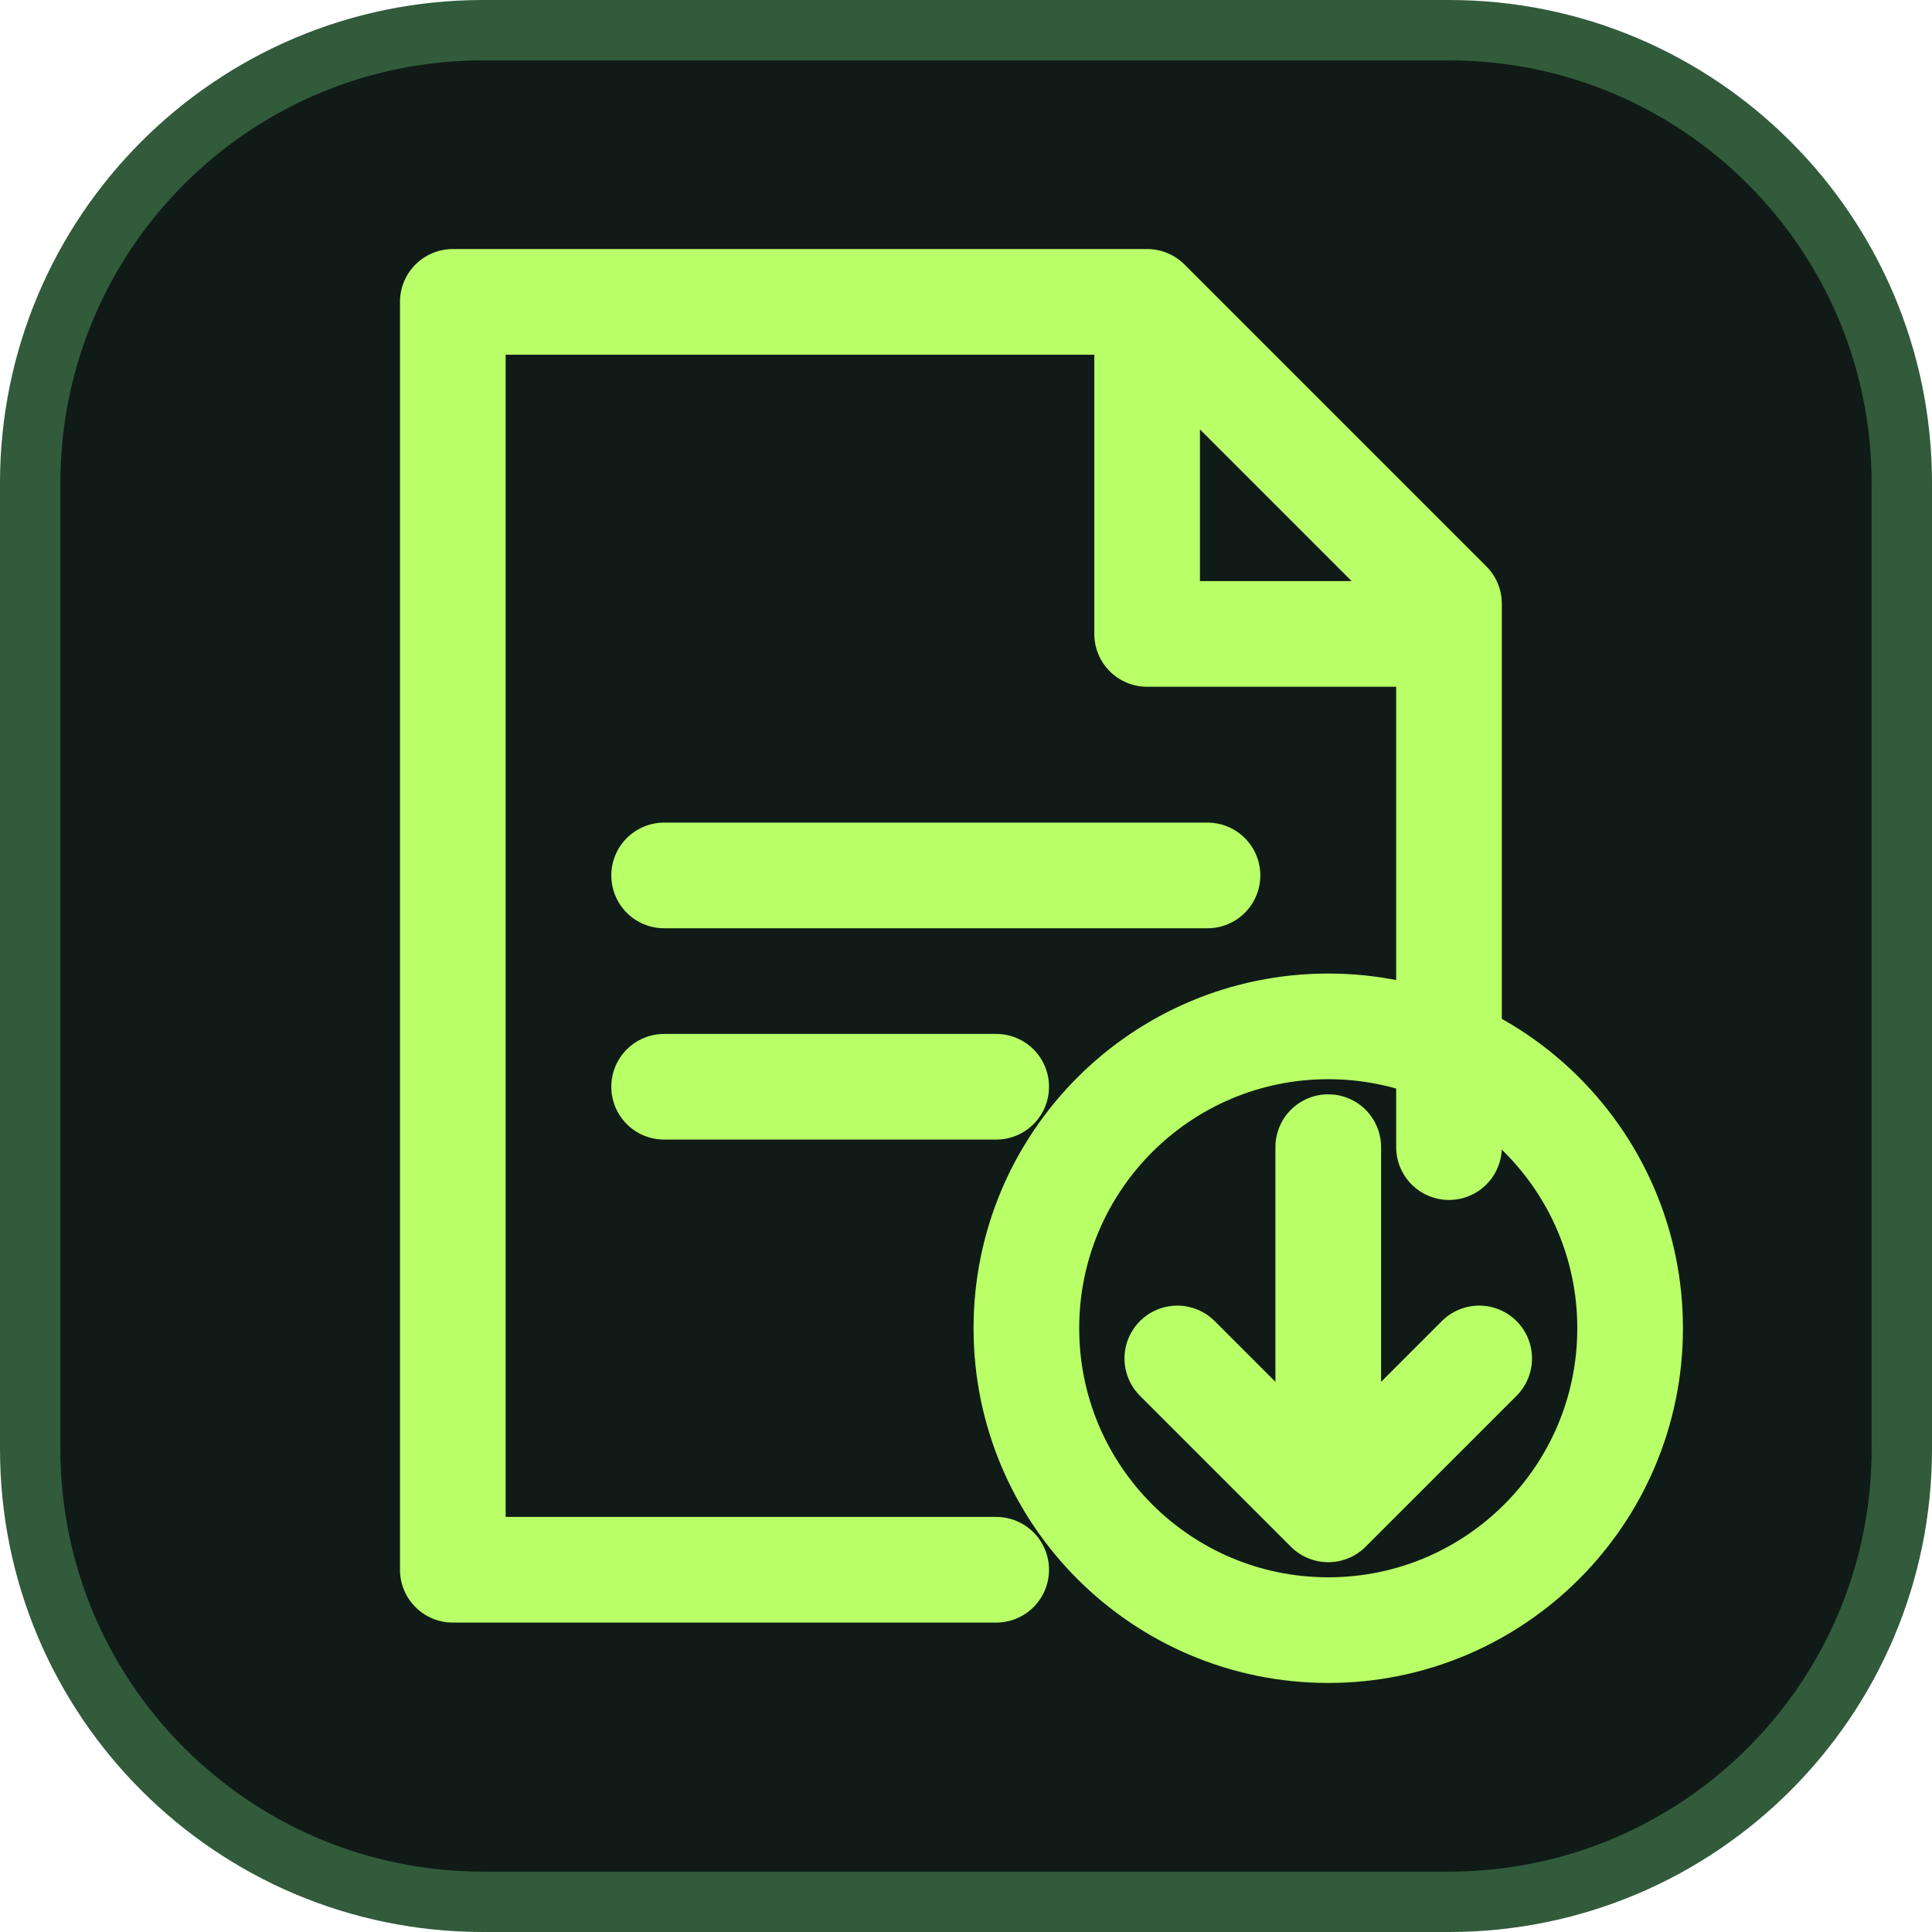
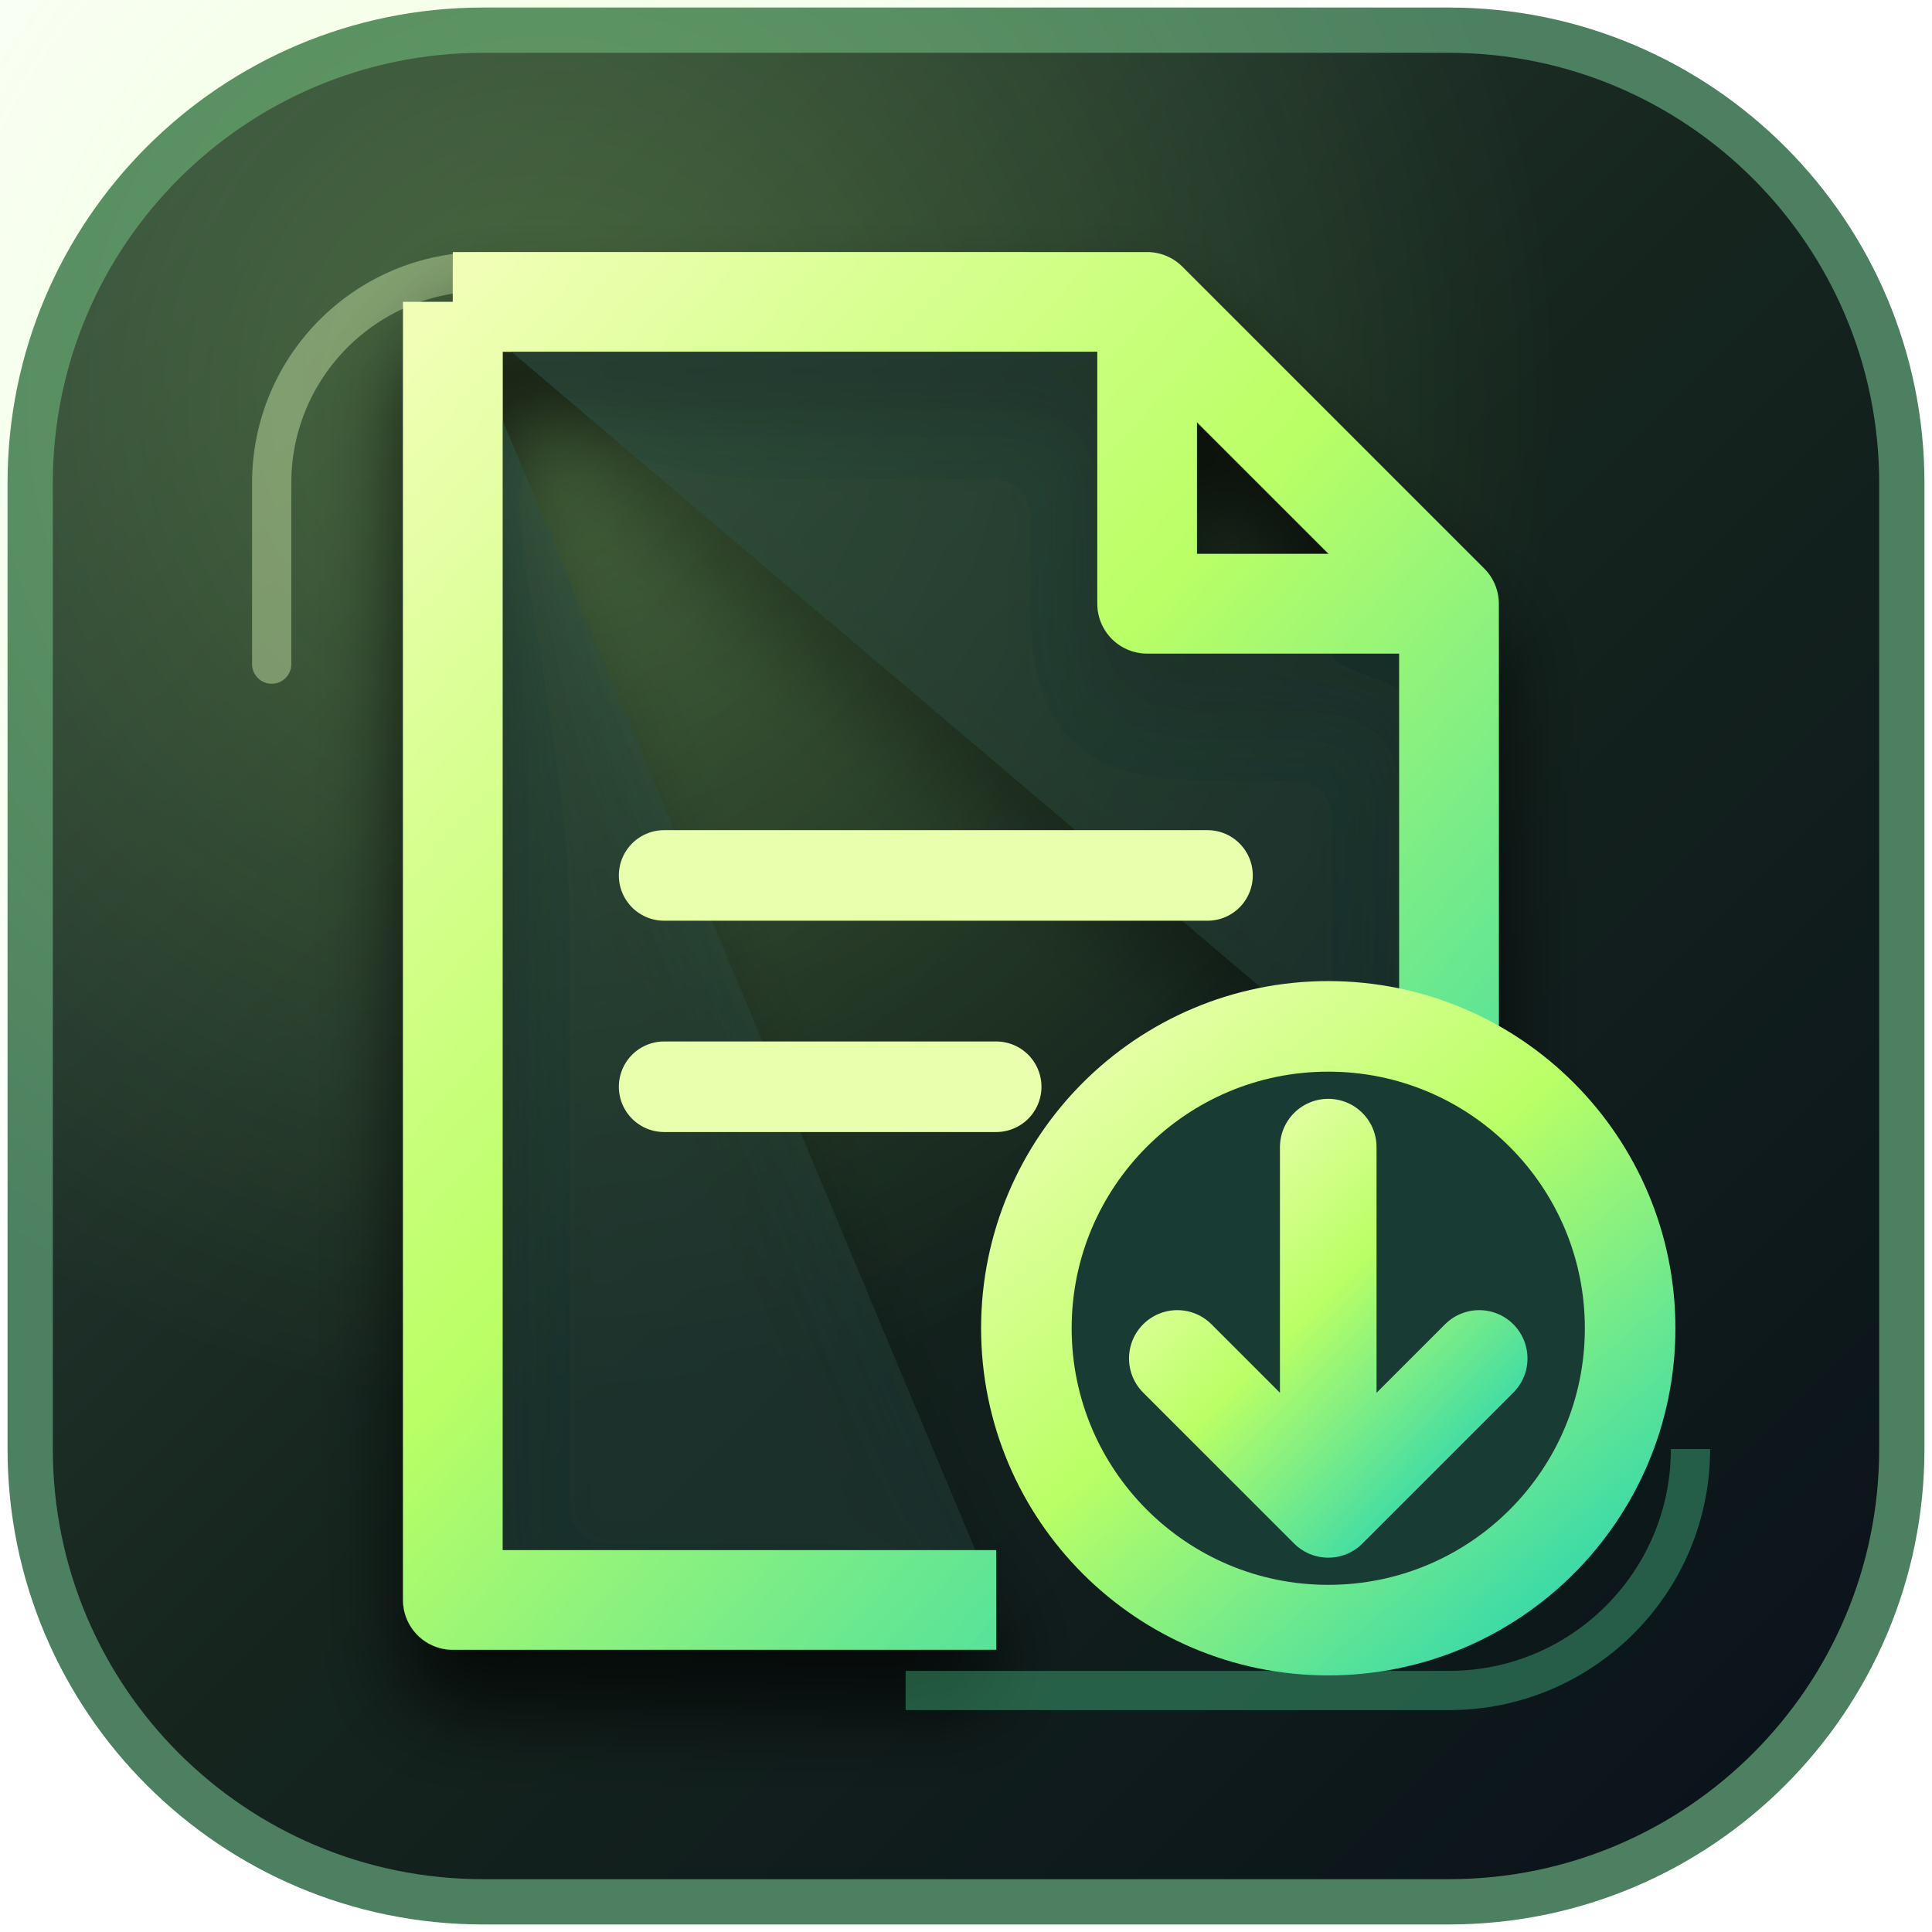
- <svg xmlns="http://www.w3.org/2000/svg" viewBox="0 0 64 64">
-   <rect x="1" y="1" width="62" height="62" rx="15" fill="#101b17" stroke="#315b3b" stroke-width="2" />
-   <g fill="none" stroke="#b8ff68" stroke-width="3.5" stroke-linecap="round" stroke-linejoin="round">
-     <path d="M15 10h23l10 10v18M38 10v11h10M15 10v42h18M22 29h18M22 36h11" />
-     <circle cx="44" cy="44" r="10" />
-     <path d="M44 38v12m-5-5 5 5 5-5" />
-   </g>
+ <svg xmlns="http://www.w3.org/2000/svg" viewBox="0 0 64 64" role="img">
+   <defs>
+     <linearGradient id="bg" x2="1" y2="1">
+       <stop stop-color="#30453e" />
+       <stop offset=".5" stop-color="#15251e" />
+       <stop offset="1" stop-color="#09111a" />
+     </linearGradient>
+     <linearGradient id="lime" x2=".85" y2="1">
+       <stop stop-color="#f0ffb5" />
+       <stop offset=".48" stop-color="#baff65" />
+       <stop offset="1" stop-color="#36d9ab" />
+     </linearGradient>
+     <radialGradient id="glow">
+       <stop stop-color="#b8ff68" stop-opacity=".24" />
+       <stop offset="1" stop-color="#b8ff68" stop-opacity="0" />
+     </radialGradient>
+     <filter id="shadow" x="-30%" y="-30%" width="160%" height="160%">
+       <feDropShadow dx="0" dy="2" stdDeviation="1.4" flood-color="#000" flood-opacity=".75" />
+     </filter>
+   </defs>
+   <rect x="1" y="1" width="62" height="62" rx="15" fill="url(#bg)" stroke="#4c8061" stroke-width="1.5" />
+   <circle cx="18" cy="13" r="34" fill="url(#glow)" />
+   <path d="M9 22v-6a7 7 0 0 1 7-7h18" fill="none" stroke="#e2ffbb" stroke-opacity=".4" stroke-width="1.3" stroke-linecap="round" />
+   <path d="M15 10h23l10 10v18M38 10v10h10M15 10v43h18" fill="#254b42" fill-opacity=".38" stroke="url(#lime)" stroke-width="3.3" stroke-linejoin="round" filter="url(#shadow)" />
+   <path d="M22 29h18M22 36h11" fill="none" stroke="#e8ffad" stroke-width="3" stroke-linecap="round" />
+   <circle cx="44" cy="44" r="10" fill="#183b34" stroke="url(#lime)" stroke-width="3" />
+   <path d="M44 38v12m-5-5 5 5 5-5" fill="none" stroke="url(#lime)" stroke-width="3.2" stroke-linecap="round" stroke-linejoin="round" />
+   <path d="M30 56h18a8 8 0 0 0 8-8" fill="none" stroke="#55de9c" stroke-opacity=".35" stroke-width="1.3" />
</svg>
